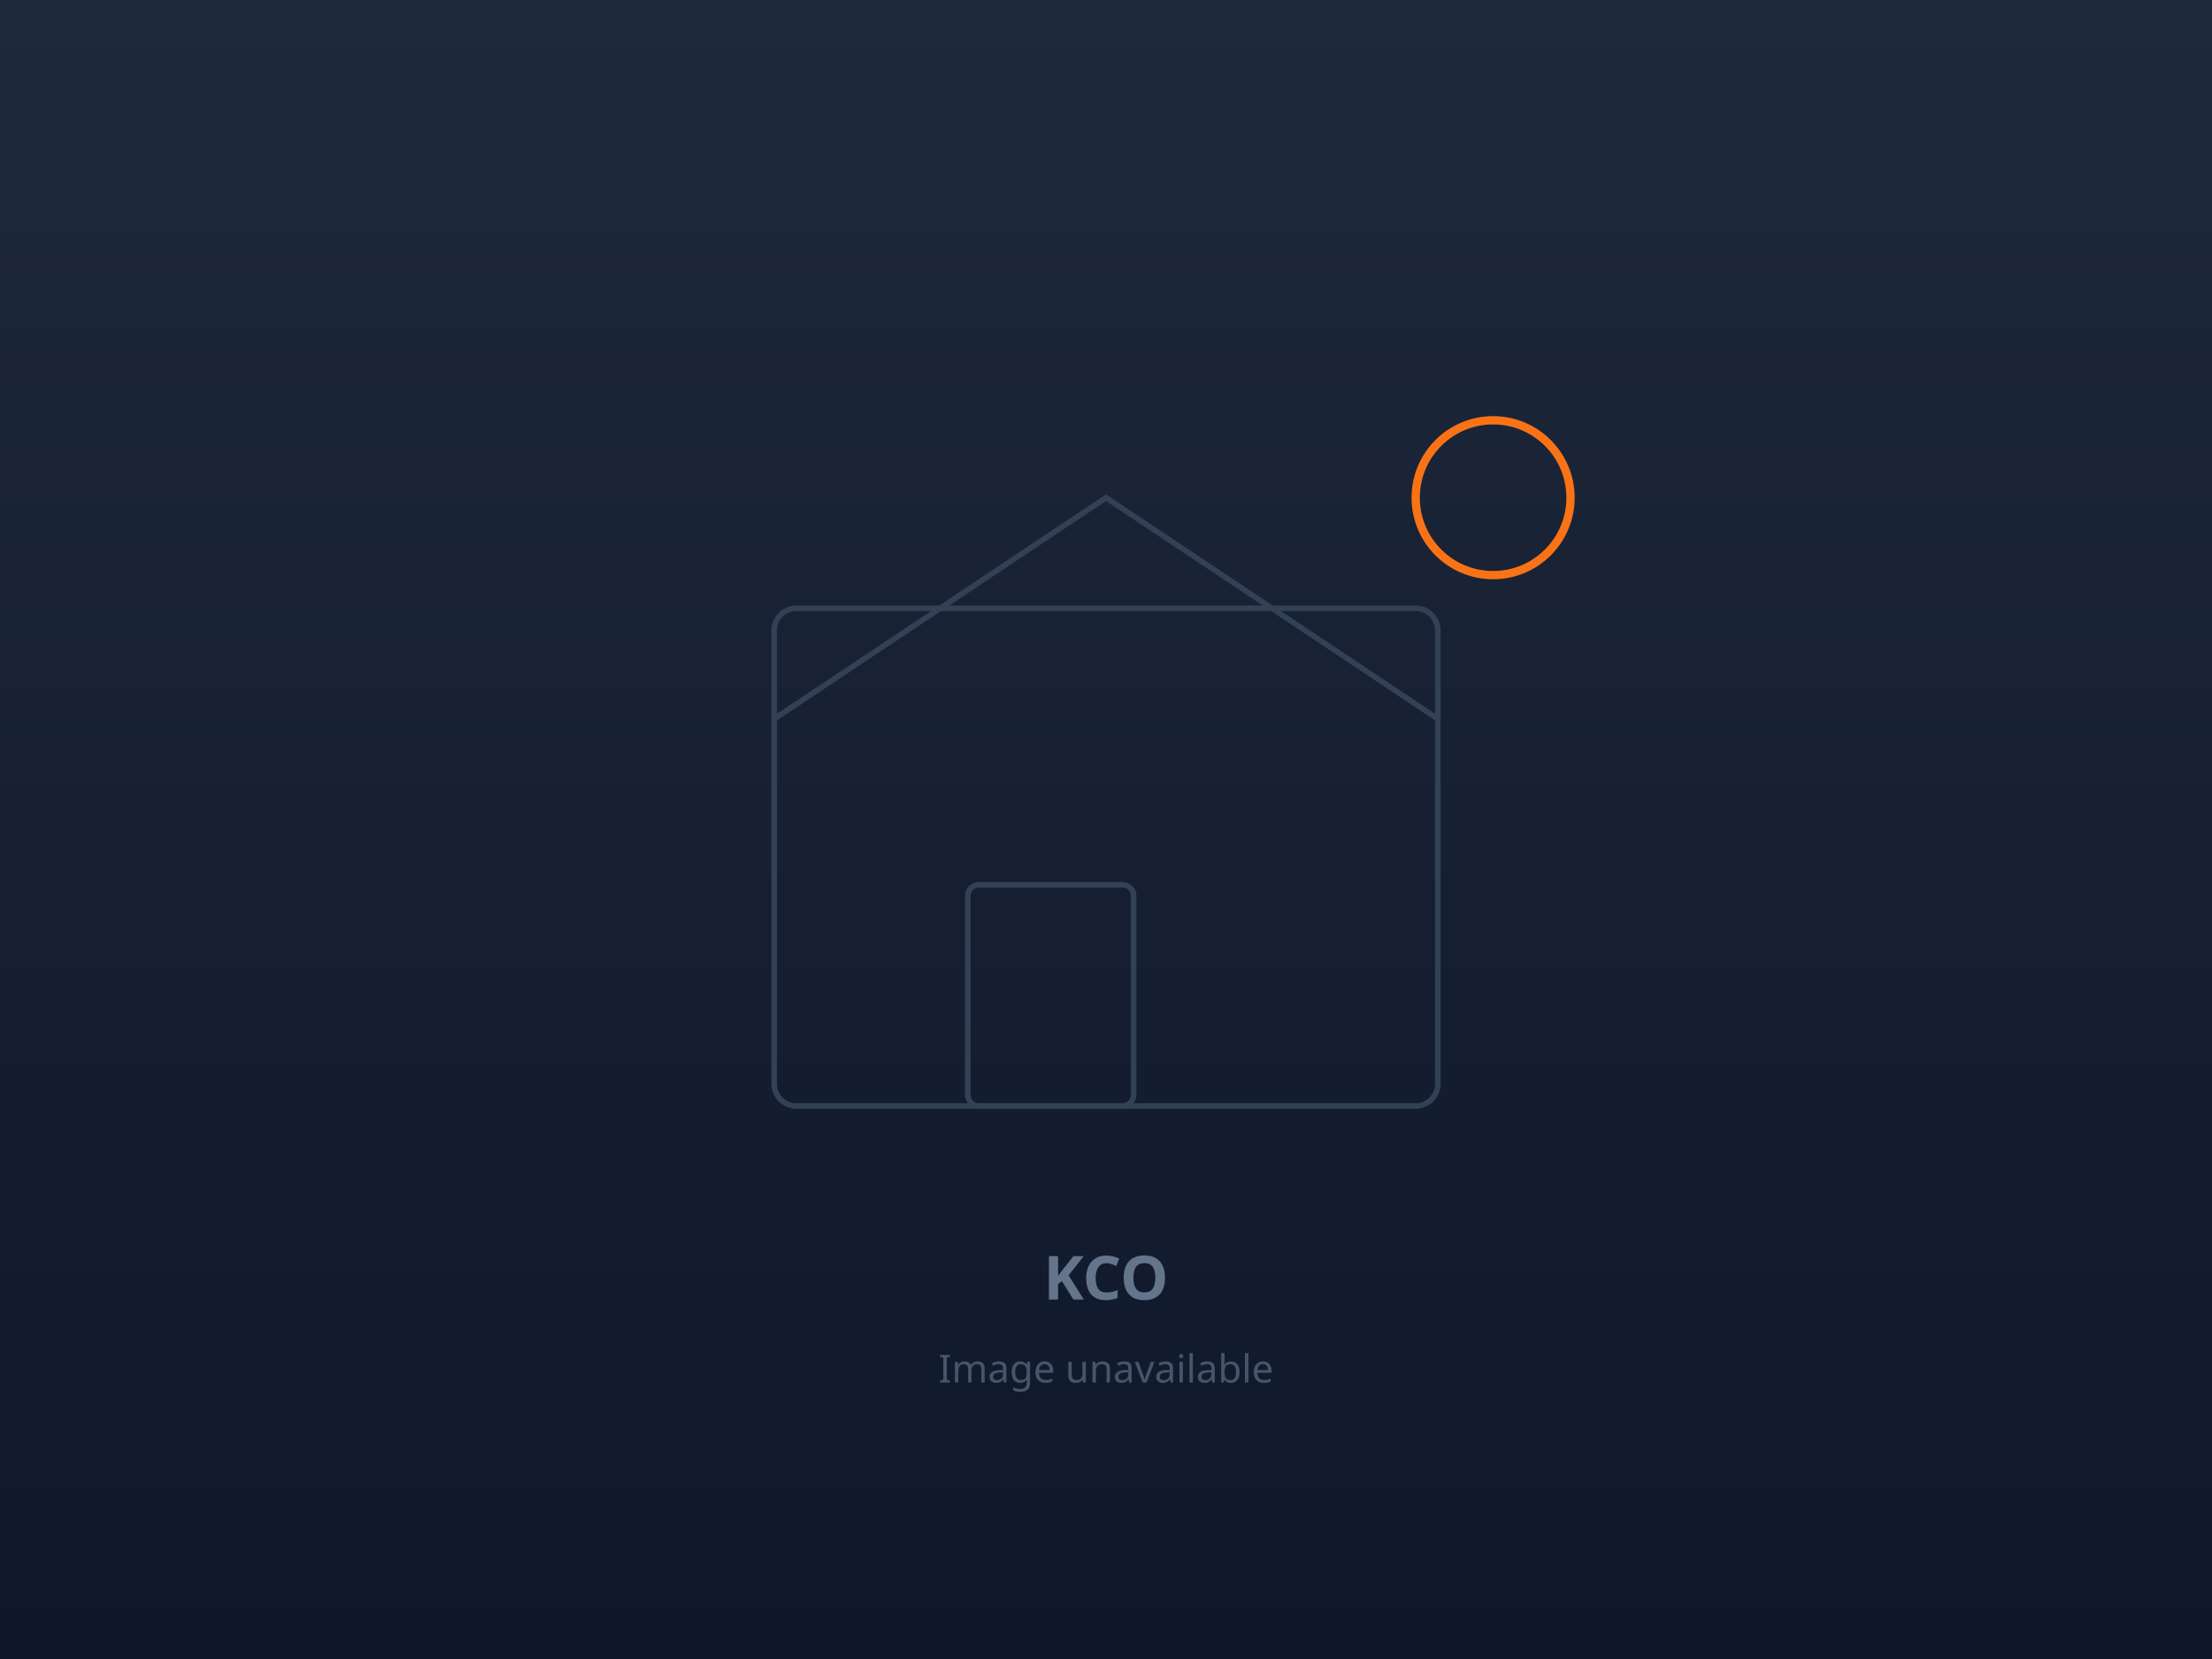
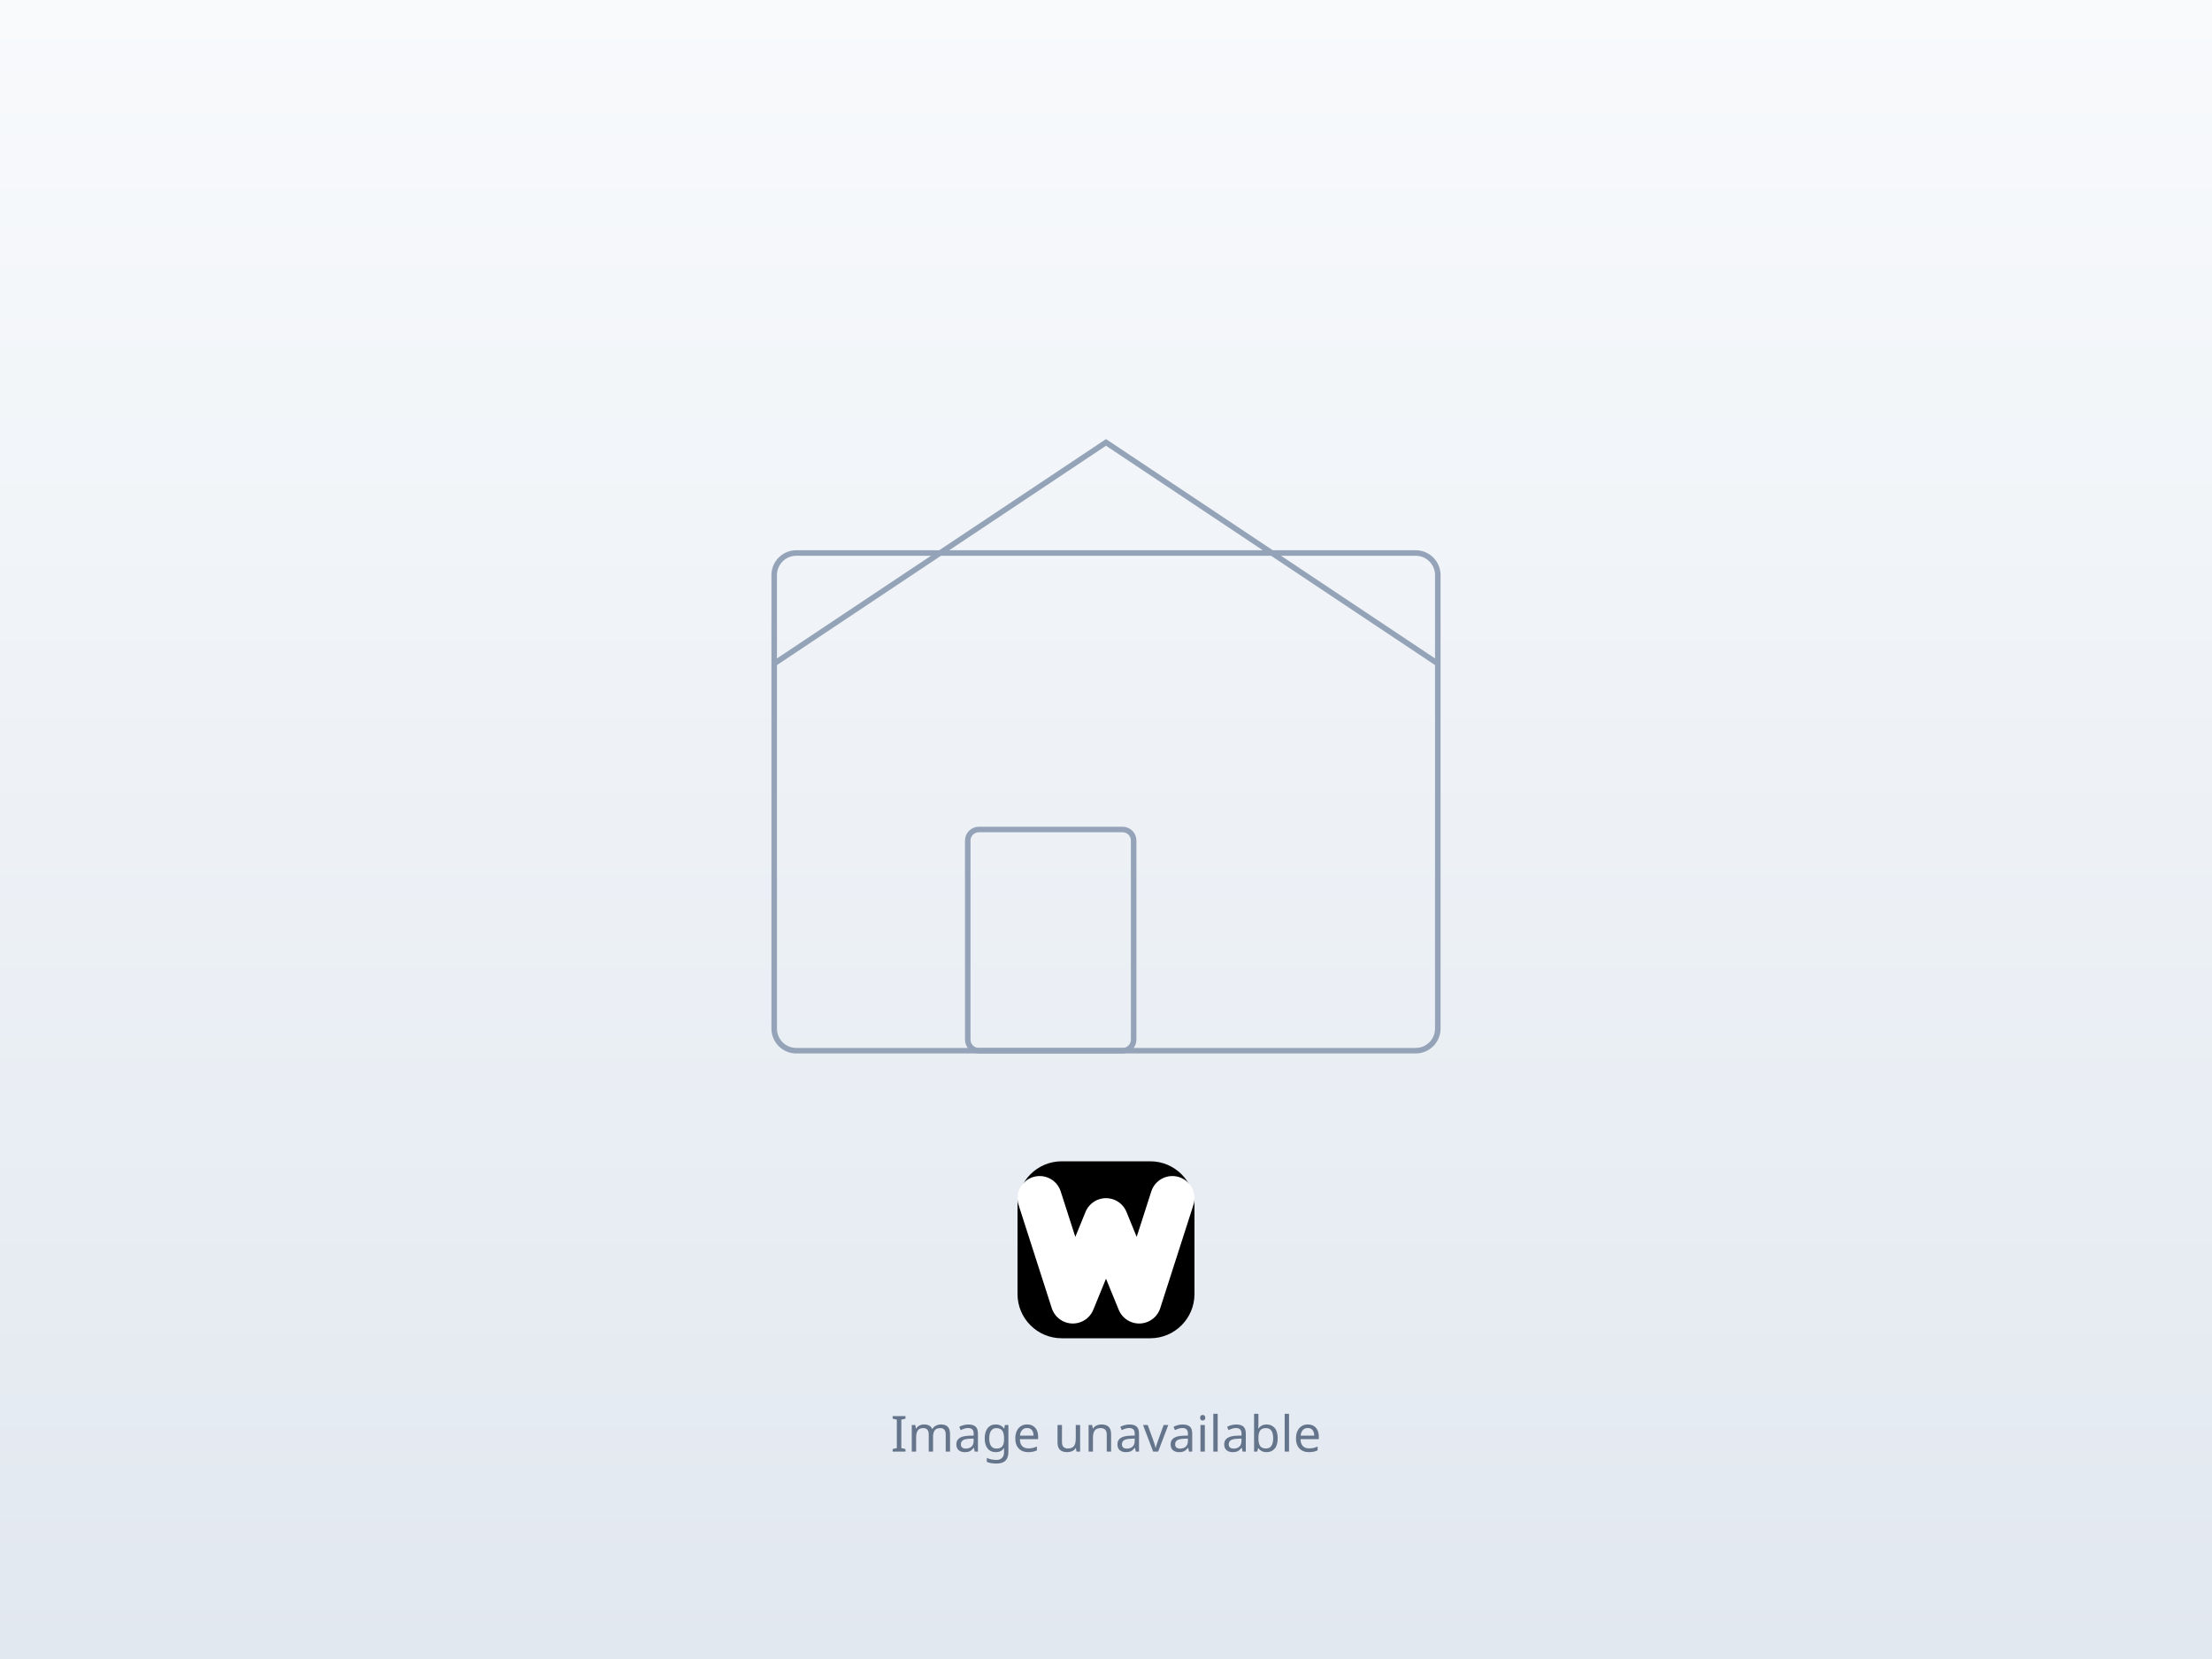
<svg xmlns="http://www.w3.org/2000/svg" width="800" height="600" viewBox="0 0 800 600">
  <defs>
    <linearGradient id="g" x1="0" y1="0" x2="0" y2="1">
-       <stop offset="0%" stop-color="#1e293b" />
-       <stop offset="100%" stop-color="#0f172a" />
+       <stop offset="0%" stop-color="#f8fafc" />
+       <stop offset="100%" stop-color="#e2e8f0" />
    </linearGradient>
  </defs>
  <rect width="800" height="600" fill="url(#g)" />
-   <g fill="none" stroke="#334155" stroke-width="2">
-     <rect x="280" y="220" width="240" height="180" rx="8" />
-     <path d="M280 260 L400 180 L520 260" />
-     <rect x="350" y="320" width="60" height="80" rx="4" />
-     <circle cx="540" cy="180" r="28" stroke="#f97316" stroke-width="3" />
+   <g fill="none" stroke="#94a3b8" stroke-width="2">
+     <rect x="280" y="200" width="240" height="180" rx="8" />
+     <path d="M280 240 L400 160 L520 240" />
+     <rect x="350" y="300" width="60" height="80" rx="4" />
  </g>
-   <text x="400" y="470" text-anchor="middle" fill="#64748b" font-family="sans-serif" font-size="22" font-weight="bold">KCO</text>
-   <text x="400" y="500" text-anchor="middle" fill="#475569" font-family="sans-serif" font-size="14">Image unavailable</text>
+   <rect x="368" y="420" width="64" height="64" rx="16" fill="#000000" />
+   <svg x="368" y="420" width="64" height="64" viewBox="0 0 24 24" fill="none">
+     <path d="M3 5l4.5 14L12 8l4.5 11L21 5" stroke="#ffffff" stroke-width="6" stroke-linecap="round" stroke-linejoin="round" />
+   </svg>
+   <text x="400" y="525" text-anchor="middle" fill="#64748b" font-family="sans-serif" font-size="18">Image unavailable</text>
</svg>
